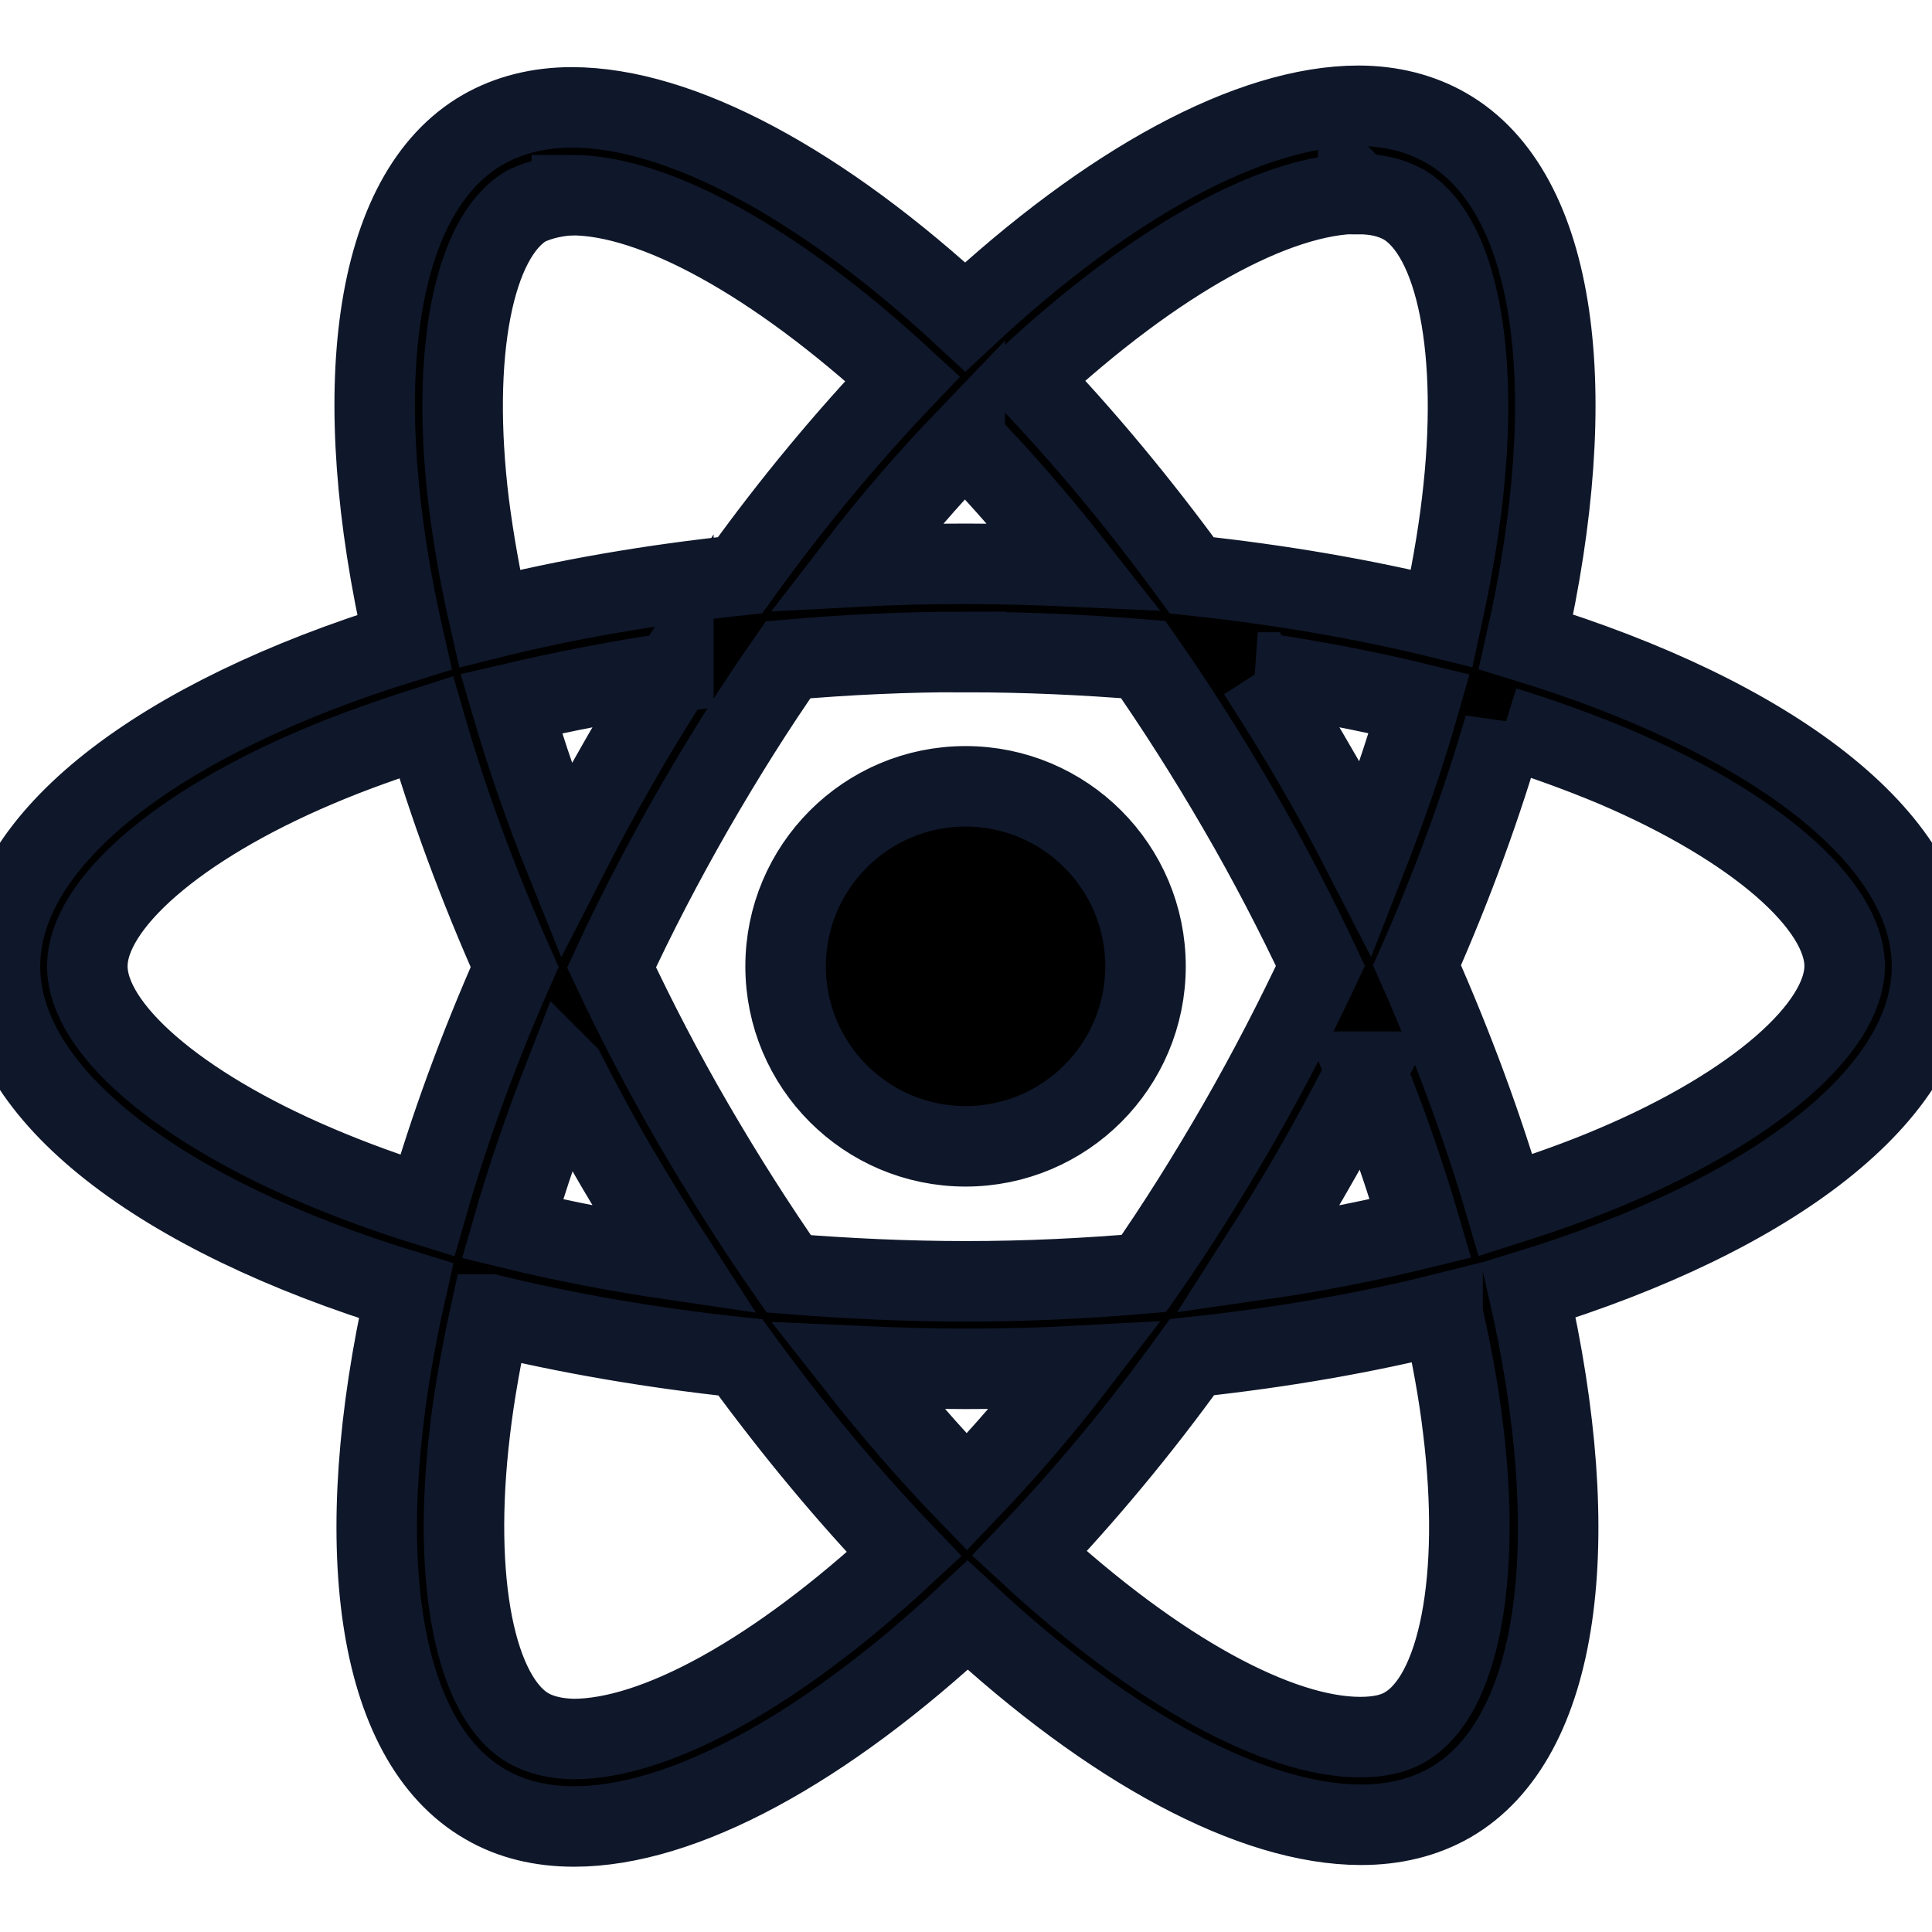
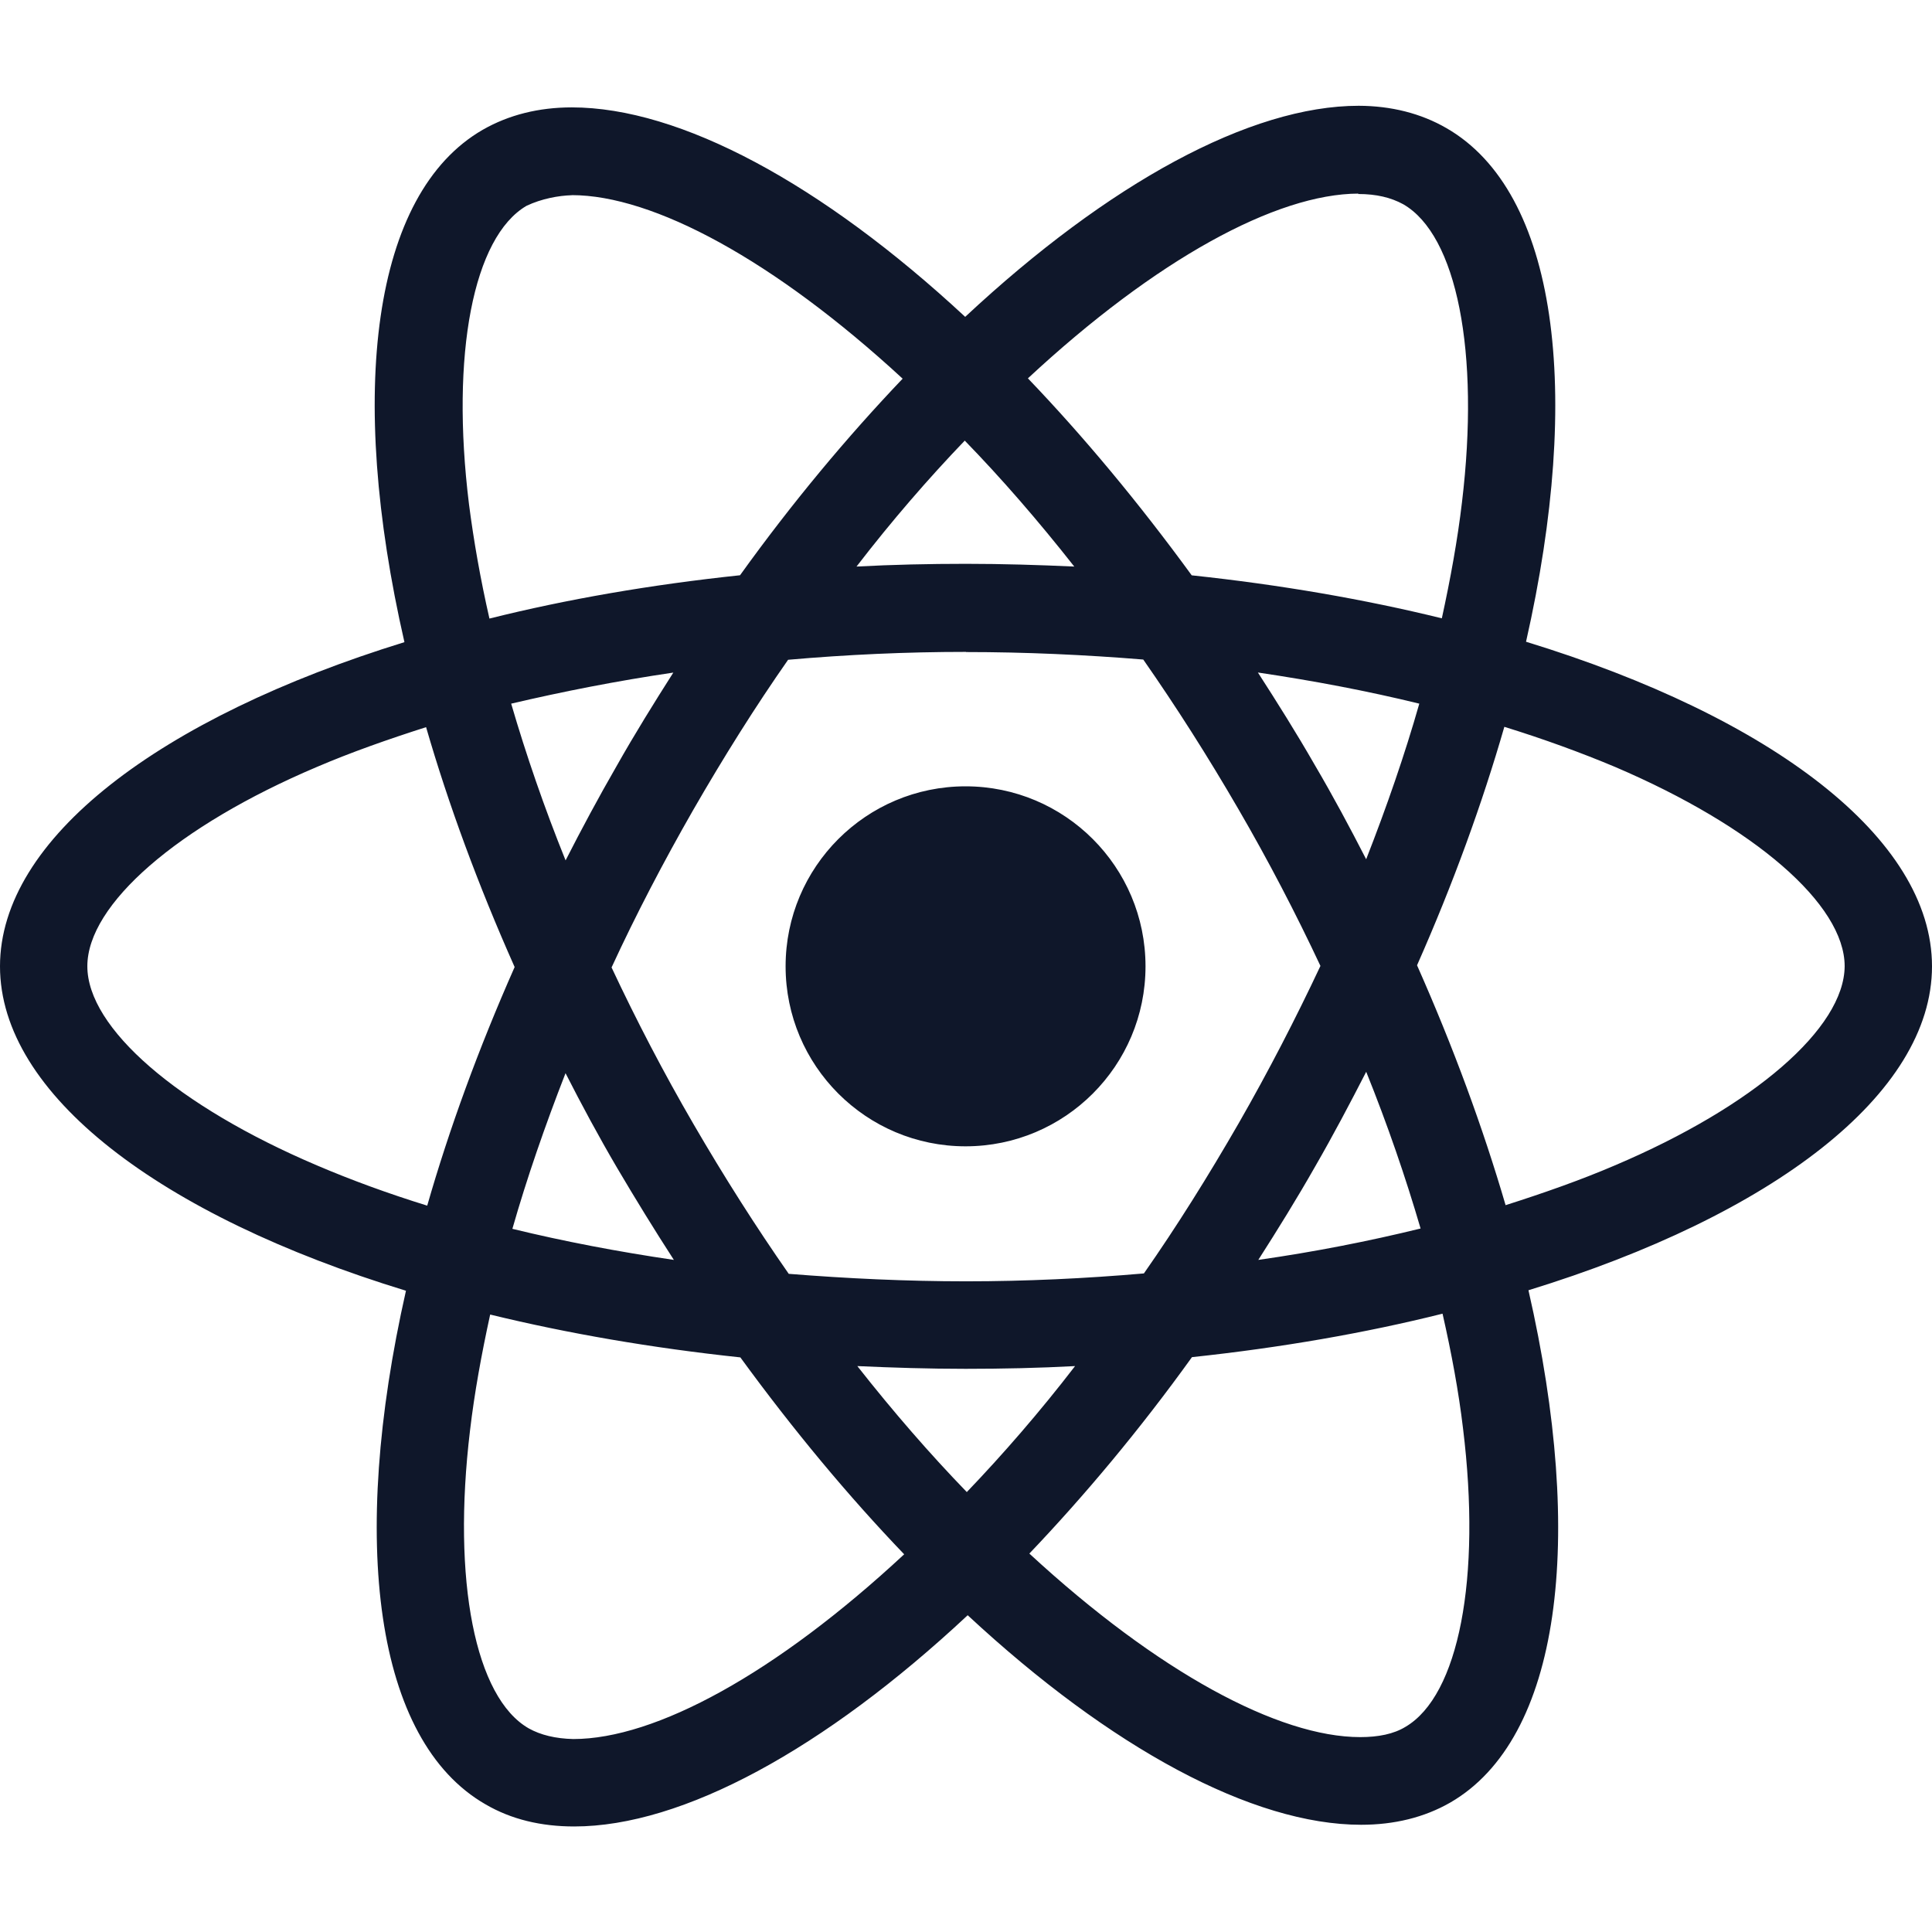
- <svg xmlns="http://www.w3.org/2000/svg" role="img" stroke="#0f172a" viewBox="0 0 24 24">
+ <svg xmlns="http://www.w3.org/2000/svg" role="img" fill="#0f172a" viewBox="0 0 24 24">
  <path d="M14.23 12.004a2.236 2.236 0 0 1-2.235 2.236 2.236 2.236 0 0 1-2.236-2.236 2.236 2.236 0 0 1 2.235-2.236 2.236 2.236 0 0 1 2.236 2.236zm2.648-10.69c-1.346 0-3.107.96-4.888 2.622-1.78-1.653-3.542-2.602-4.887-2.602-.41 0-.783.093-1.106.278-1.375.793-1.683 3.264-.973 6.365C1.98 8.917 0 10.42 0 12.004c0 1.59 1.99 3.097 5.043 4.03-.704 3.113-.39 5.588.988 6.38.32.187.69.275 1.102.275 1.345 0 3.107-.96 4.888-2.624 1.78 1.654 3.542 2.603 4.887 2.603.41 0 .783-.09 1.106-.275 1.374-.792 1.683-3.263.973-6.365C22.02 15.096 24 13.59 24 12.004c0-1.59-1.99-3.097-5.043-4.032.704-3.11.39-5.587-.988-6.38-.318-.184-.688-.277-1.092-.278zm-.005 1.09v.006c.225 0 .406.044.558.127.666.382.955 1.835.73 3.704-.054.46-.142.945-.25 1.44-.96-.236-2.006-.417-3.107-.534-.66-.905-1.345-1.727-2.035-2.447 1.592-1.48 3.087-2.292 4.105-2.295zm-9.77.02c1.012 0 2.514.808 4.11 2.28-.686.72-1.37 1.537-2.02 2.442-1.107.117-2.154.298-3.113.538-.112-.49-.195-.964-.254-1.42-.23-1.868.054-3.32.714-3.707.19-.09.4-.127.563-.132zm4.882 3.05c.455.468.91.992 1.36 1.564-.44-.02-.89-.034-1.345-.034-.46 0-.915.01-1.36.034.44-.572.895-1.096 1.345-1.565zM12 8.1c.74 0 1.477.034 2.202.093.406.582.802 1.203 1.183 1.86.372.64.71 1.29 1.018 1.946-.308.655-.646 1.31-1.013 1.95-.38.66-.773 1.288-1.18 1.87-.728.063-1.466.098-2.21.098-.74 0-1.477-.035-2.202-.093-.406-.582-.802-1.204-1.183-1.86-.372-.64-.71-1.29-1.018-1.946.303-.657.646-1.313 1.013-1.954.38-.66.773-1.286 1.18-1.868.728-.064 1.466-.098 2.21-.098zm-3.635.254c-.24.377-.48.763-.704 1.16-.225.39-.435.782-.635 1.174-.265-.656-.49-1.31-.676-1.947.64-.15 1.315-.283 2.015-.386zm7.26 0c.695.103 1.365.23 2.006.387-.18.632-.405 1.282-.66 1.933-.2-.39-.41-.783-.64-1.174-.225-.392-.465-.774-.705-1.146zm3.063.675c.484.15.944.317 1.375.498 1.732.74 2.852 1.708 2.852 2.476-.005.768-1.125 1.74-2.857 2.475-.42.18-.88.342-1.355.493-.28-.958-.646-1.956-1.1-2.98.45-1.017.81-2.01 1.085-2.964zm-13.395.004c.278.96.645 1.957 1.1 2.98-.45 1.017-.812 2.01-1.086 2.964-.484-.15-.944-.318-1.37-.5-1.732-.737-2.852-1.706-2.852-2.474 0-.768 1.12-1.742 2.852-2.476.42-.18.88-.342 1.356-.494zm11.678 4.28c.265.657.49 1.312.676 1.948-.64.157-1.316.29-2.016.39.24-.375.48-.762.705-1.158.225-.39.435-.788.636-1.18zm-9.945.02c.2.392.41.783.64 1.175.23.39.465.772.705 1.143-.695-.102-1.365-.23-2.006-.386.18-.63.406-1.282.66-1.933zM17.92 16.32c.112.493.2.968.254 1.423.23 1.868-.054 3.32-.714 3.708-.147.09-.338.128-.563.128-1.012 0-2.514-.807-4.11-2.28.686-.72 1.37-1.536 2.02-2.44 1.107-.118 2.154-.3 3.113-.54zm-11.83.01c.96.234 2.006.415 3.107.532.66.905 1.345 1.727 2.035 2.446-1.595 1.483-3.092 2.295-4.11 2.295-.22-.005-.406-.05-.553-.132-.666-.38-.955-1.834-.73-3.703.054-.46.142-.944.25-1.438zm4.56.64c.44.02.89.034 1.345.034.46 0 .915-.01 1.36-.034-.44.572-.895 1.095-1.345 1.565-.455-.47-.91-.993-1.36-1.565z" />
</svg>
